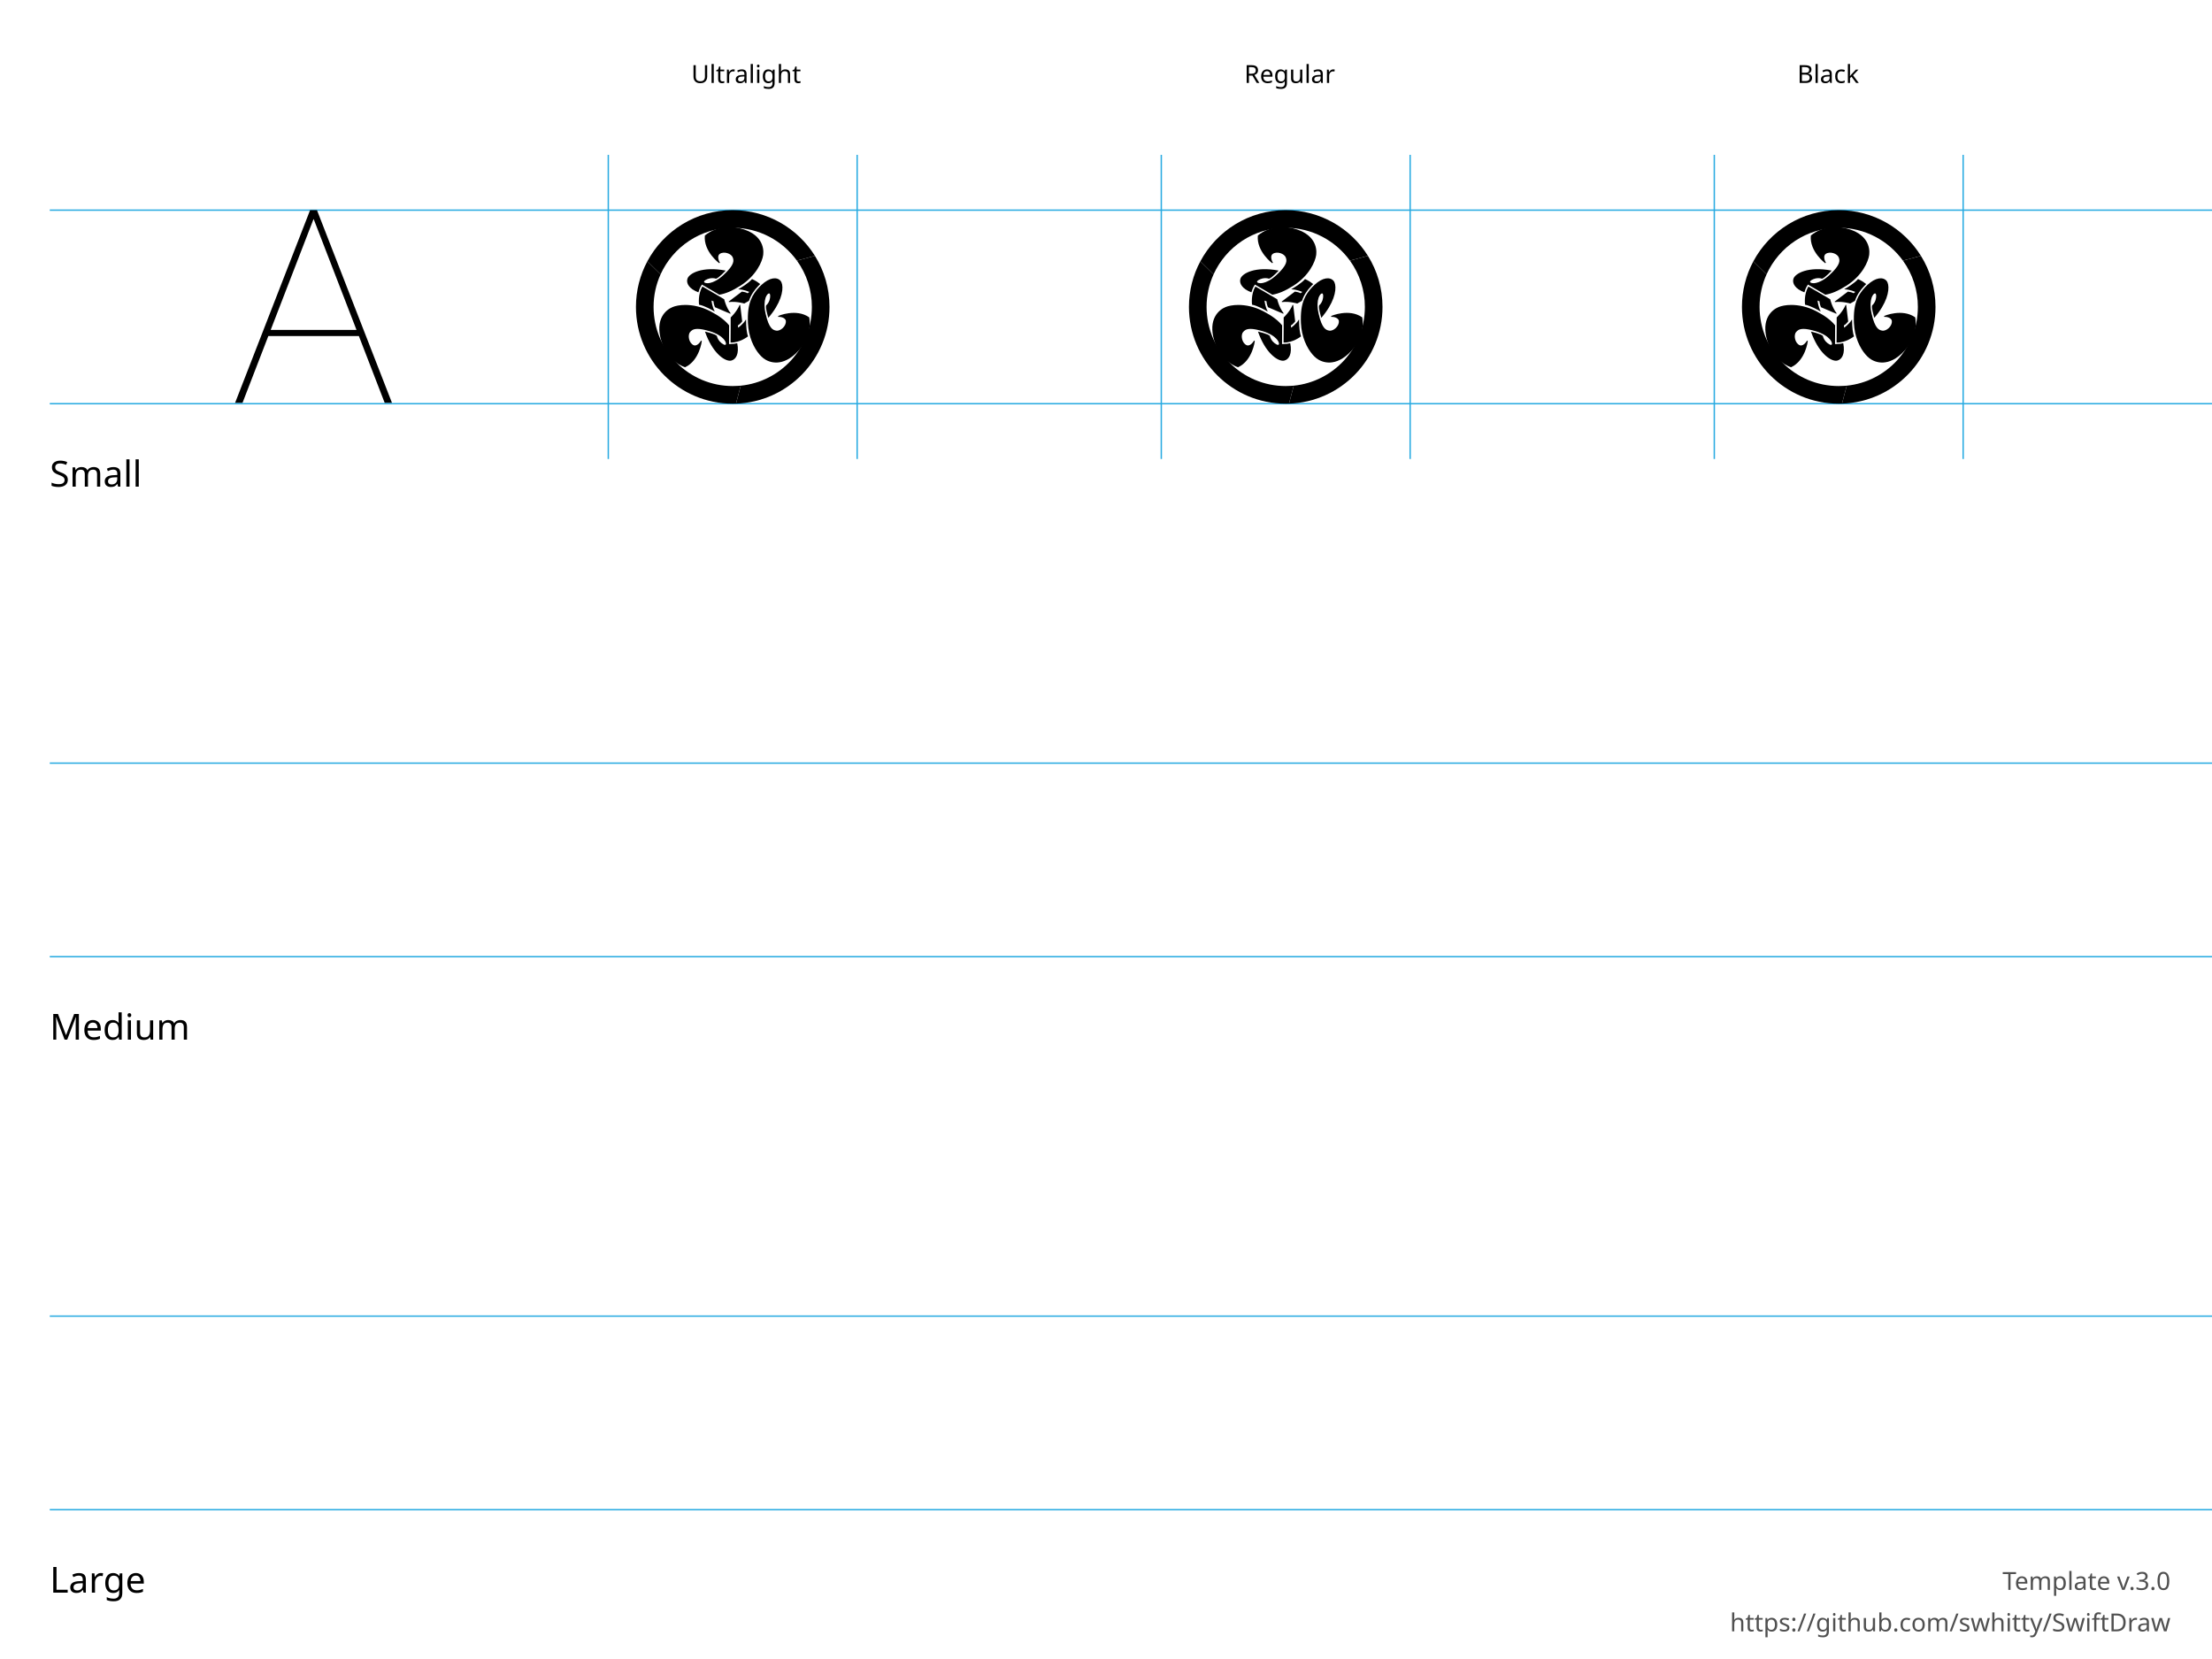
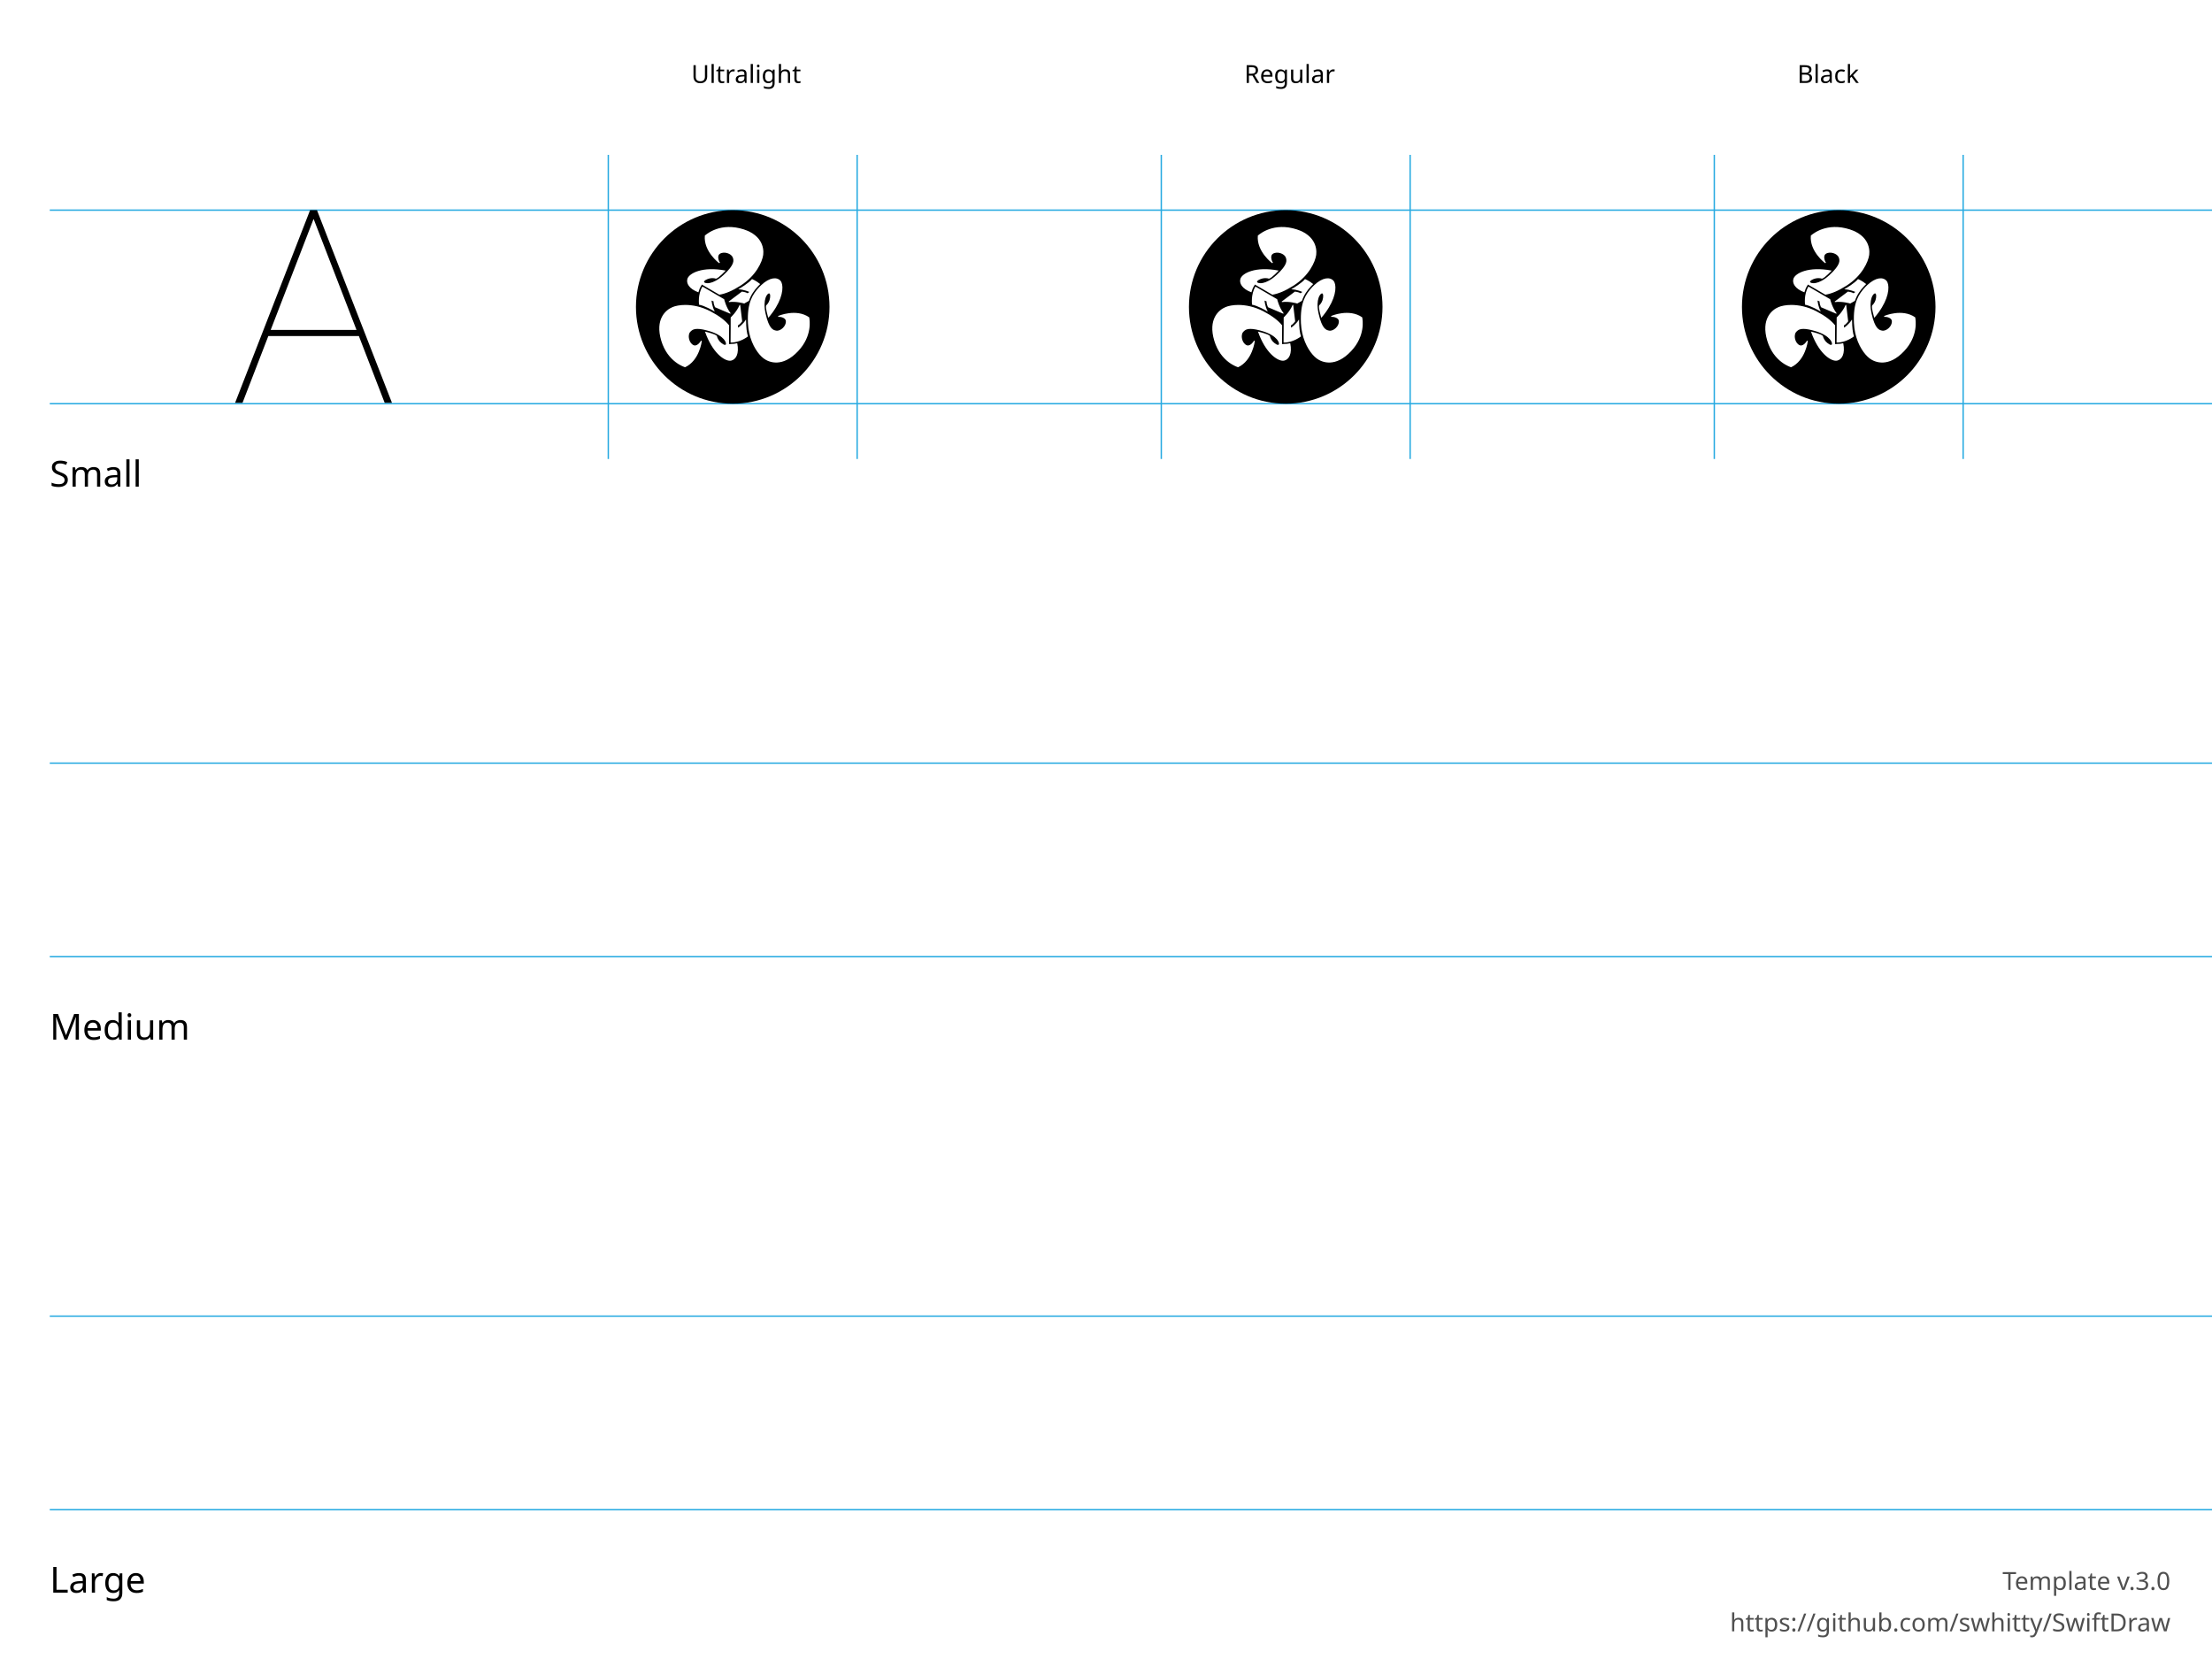
<svg xmlns="http://www.w3.org/2000/svg" height="600" width="800">
-   <style>
-         .multicolor-0:blue { fill:#0033FF; opacity:1.0 }
-         .multicolor-1:yellow { fill:#FFFF00; opacity:1.0 }
-         .multicolor-2:gray { fill:#999999; opacity:1.0 }
-     </style>
  <g id="Notes" font-family="'LucidaGrande', 'Lucida Grande', sans-serif" font-size="13">
    <rect fill="white" height="600.0" width="800.0" x="0.0" y="0.0" />
    <g font-size="13">
      <text x="18.0" y="176.0">Small</text>
      <text x="18.0" y="376.0">Medium</text>
      <text x="18.0" y="576.0">Large</text>
    </g>
    <g font-size="9">
      <text x="250.0" y="30.0">Ultralight</text>
      <text x="450.0" y="30.0">Regular</text>
      <text x="650.0" y="30.0">Black</text>
      <text id="template-version" fill="#505050" text-anchor="end" x="785.0" y="575.0">Template v.3.0</text>
      <a href="https://github.com/swhitty/SwiftDraw">
        <text fill="#505050" text-anchor="end" x="785.0" y="590.0">https://github.com/swhitty/SwiftDraw</text>
      </a>
    </g>
  </g>
  <g id="Guides" stroke="rgb(39, 170, 225)" stroke-width="0.5">
    <path id="Capline-S" d="M18,76 l800,0" />
    <path id="H-reference" d="M85,145.755 L87.685,145.755 L113.369,79.287 L114.052,79.287 L114.052,76 L112.148,76 L85,145.755 Z M95.693,121.536 L130.996,121.536 L130.263,119.313 L96.474,119.313 L95.693,121.536 Z M139.15,145.755 L141.787,145.755 L114.638,76 L113.466,76 L113.466,79.287 L139.15,145.755 Z" stroke="none" />
    <path id="Baseline-S" d="M18,146 l800,0" />
    <path id="left-margin-Ultralight-S" d="M220,56 l0,110" />
    <path id="right-margin-Ultralight-S" d="M310,56 l0,110" />
    <path id="left-margin-Regular-S" d="M420,56 l0,110" />
    <path id="right-margin-Regular-S" d="M510,56 l0,110" />
    <path id="left-margin-Black-S" d="M620,56 l0,110" />
    <path id="right-margin-Black-S" d="M710,56 l0,110" />
    <path id="Capline-M" d="M18,276 l800,0" />
    <path id="Baseline-M" d="M18,346 l800,0" />
    <path id="Capline-L" d="M18,476 l800,0" />
    <path id="Baseline-L" d="M18,546 l800,0" />
  </g>
  <g id="Symbols">
    <g id="Ultralight-S">
-       <path class="multicolor-0:blue" d="M266.186,145.981 C265.791,145.994 265.397,146 265,146 C245.672,146 230,130.328 230,111 C230,105.038 231.491,99.425 234.122,94.511 L238.908,99.219 C238.908,99.217 238.908,99.219 238.908,99.219 C237.282,102.812 236.378,106.8 236.378,111 C236.378,126.808 249.192,139.622 265,139.622 C266.015,139.622 267.897,139.486 267.897,139.486 L266.186,145.981 Z" />
-       <path class="multicolor-0:blue" d="M258.603,111.117 L264.125,113.469 L264.222,113.275 C262.569,111.117 261.908,108.219 261.908,108.219 L259.283,106.683 L254.053,103.631 C252.283,106.508 252.828,110.203 252.828,110.203 C254.753,110.533 257.728,112.225 258.408,112.633 L258.467,112.575 C257.533,110.903 257.339,108.706 257.339,108.706 L258.058,108.997 C258,109.756 258.564,111.078 258.564,111.078 L258.603,111.117 Z M264.203,124.436 L263.658,124.436 L263.697,117.669 C262.258,115.9 260.178,114.286 256.989,112.614 C253.664,110.864 250.475,110.3 247.889,110.281 C245.886,110.281 244.253,110.631 243.242,111.058 C240.792,112.069 236.806,115.394 239.158,123.231 C241.492,131.008 247.675,132.797 247.772,132.817 C253.003,130.386 253.819,123.367 253.819,123.367 L253.528,123.172 C253.236,123.833 252.283,124.922 251.35,124.942 C251.175,124.942 250.981,124.903 250.825,124.825 C249.172,124.067 248.608,121.247 249.581,120.1 C250.028,119.575 250.592,118.953 252.303,118.953 C253.314,118.953 254.753,119.206 256.794,119.828 C259.458,120.664 260.917,121.733 261.714,122.628 C262.55,123.542 262.881,124.728 262.2,124.728 C261.928,124.728 261.519,124.533 260.917,124.067 C259.964,123.328 259.439,122.317 259.264,121.481 C258.583,120.722 255.044,119.944 254.967,119.925 C257.631,127.567 261.85,130.483 264.008,130.464 C264.144,130.464 264.281,130.464 264.417,130.425 C266.206,130.036 267.392,127.897 266.633,124.125 C265.856,124.319 265.039,124.417 264.242,124.397 L264.203,124.436 Z" />
-       <path class="multicolor-1:yellow" d="M268.325,105.458 L263.522,109.075 L263.639,109.25 C266.342,108.9 269.161,109.775 269.161,109.775 L270.872,108.803 C271.611,106.606 272.778,104.972 274.256,103.417 C274.489,103.183 274.703,102.95 274.936,102.736 C273.458,101.511 271.981,100.928 271.981,100.928 C270.736,102.425 267.781,104.175 267.081,104.564 L267.081,104.642 C269.006,104.661 271.008,105.594 271.008,105.594 L270.386,106.061 C269.764,105.633 268.325,105.458 268.325,105.458 Z M252.594,105.711 C252.808,104.875 253.139,104.078 253.586,103.358 L253.858,102.911 L260.158,106.586 C262.394,106.217 264.786,105.225 267.8,103.319 C273.439,99.742 275.694,94.686 276.025,92.178 C276.356,89.553 275.481,84.439 267.528,82.553 C259.575,80.667 254.908,85.217 254.908,85.217 C254.403,90.953 260.081,95.172 260.081,95.172 L260.392,95.017 C259.886,94.336 259.303,92.528 260.294,91.828 C261.792,90.778 264.494,91.692 265.019,93.111 C265.389,94.142 265.836,95.619 261.656,99.469 C259.614,101.356 257.942,102.075 256.756,102.328 C255.064,102.697 253.411,101.958 255.9,100.928 C257.008,100.481 258.156,100.519 258.953,100.792 C259.964,100.578 262.453,97.856 262.453,97.856 C253.975,96.242 249.269,98.847 248.628,100.792 C248.083,102.444 249.231,104.467 252.556,105.711 L252.594,105.711 Z" />
-       <path class="multicolor-1:yellow" d="M265,76 C251.622,76 240.014,83.506 234.122,94.511 L238.906,99.217 C243.397,89.3 253.392,82.378 265,82.378 C274.547,82.378 283.006,87.064 288.217,94.258 L294.731,92.528 C288.547,82.611 277.542,76 265,76 Z" />
-       <path class="multicolor-2:gray" d="M270.522,121.656 C270.406,121.344 270.328,121.033 270.25,120.703 C269.842,118.836 269.822,116.308 269.822,115.628 L269.744,115.628 C268.772,117.242 266.964,118.506 266.964,118.506 L266.964,118.486 L266.867,117.708 C267.547,117.378 268.422,116.231 268.422,116.231 L267.703,110.281 L267.489,110.281 C266.439,112.808 264.261,114.811 264.261,114.811 L264.261,118.408 L264.222,123.892 C267.567,123.989 270.483,121.694 270.522,121.656 Z M276.064,129.55 C278.164,131.164 283.044,132.953 288.644,127.003 C293.875,121.461 292.825,115.608 292.669,114.831 L292.669,114.772 C287.944,111.447 281.45,114.267 281.45,114.267 L281.45,114.597 C282.247,114.5 283.997,114.889 284.211,115.997 L284.211,116.133 C284.386,117.961 282.228,119.847 280.731,119.575 C279.661,119.381 278.144,119.031 276.9,113.469 C276.278,110.728 276.492,108.919 276.861,107.772 C277.269,106.469 278.261,105.556 278.494,106.508 C278.572,106.761 278.572,107.169 278.494,107.753 C278.339,108.939 277.717,109.911 277.075,110.475 C276.939,110.903 277.075,111.817 277.269,112.692 C277.522,113.839 277.872,114.947 277.872,114.947 C282.364,109.736 283.336,105.264 282.869,102.892 C282.753,102.308 282.539,101.842 282.267,101.531 C281.003,100.131 278.397,100.228 275.344,103.086 C275.111,103.3 274.878,103.533 274.644,103.767 C273.303,105.186 272.292,106.606 271.592,108.356 C270.717,110.514 270.347,113.158 270.503,116.853 C270.561,118.097 270.717,119.264 270.95,120.353 C271.961,125.078 274.411,128.267 276.044,129.511 L276.064,129.55 Z" />
-       <path class="multicolor-2:gray" d="M294.731,92.528 L288.217,94.258 C291.736,99.119 293.642,104.992 293.622,111 C293.622,125.836 282.344,138.028 267.897,139.486 L266.186,145.981 C284.969,145.358 300,129.939 300,111 C300,104.214 298.075,97.894 294.731,92.528 Z" />
+       <path d="M265,76 C284.316,76 300,91.684 300,111 C300,130.316 284.316,146 265,146 C245.684,146 230,130.316 230,111 C230,91.684 245.684,76 265,76 Z M270.522,121.656 C270.406,121.344 270.328,121.033 270.25,120.703 C269.842,118.836 269.822,116.308 269.822,115.628 L269.744,115.628 C268.772,117.242 266.964,118.506 266.964,118.506 L266.964,118.486 L266.867,117.708 C267.547,117.378 268.422,116.231 268.422,116.231 L267.703,110.281 L267.489,110.281 C266.439,112.808 264.261,114.811 264.261,114.811 L264.261,118.408 L264.222,123.892 C267.567,123.989 270.483,121.694 270.522,121.656 Z M276.064,129.55 C278.164,131.164 283.044,132.953 288.644,127.003 C293.875,121.461 292.825,115.608 292.669,114.831 L292.669,114.772 C287.944,111.447 281.45,114.267 281.45,114.267 L281.45,114.597 C282.247,114.5 283.997,114.889 284.211,115.997 L284.211,116.133 C284.386,117.961 282.228,119.847 280.731,119.575 C279.661,119.381 278.144,119.031 276.9,113.469 C276.278,110.728 276.492,108.919 276.861,107.772 C277.269,106.469 278.261,105.556 278.494,106.508 C278.572,106.761 278.572,107.169 278.494,107.753 C278.339,108.939 277.717,109.911 277.075,110.475 C276.939,110.903 277.075,111.817 277.269,112.692 C277.522,113.839 277.872,114.947 277.872,114.947 C282.364,109.736 283.336,105.264 282.869,102.892 C282.753,102.308 282.539,101.842 282.267,101.531 C281.003,100.131 278.397,100.228 275.344,103.086 C275.111,103.3 274.878,103.533 274.644,103.767 C273.303,105.186 272.292,106.606 271.592,108.356 C270.717,110.514 270.347,113.158 270.503,116.853 C270.561,118.097 270.717,119.264 270.95,120.353 C271.961,125.078 274.411,128.267 276.044,129.511 L276.064,129.55 Z M258.603,111.117 L264.125,113.469 L264.222,113.275 C262.569,111.117 261.908,108.219 261.908,108.219 L259.283,106.683 L254.053,103.631 C252.283,106.508 252.828,110.203 252.828,110.203 C254.753,110.533 257.728,112.225 258.408,112.633 L258.467,112.575 C257.533,110.903 257.339,108.706 257.339,108.706 L258.058,108.997 C258,109.756 258.564,111.078 258.564,111.078 L258.603,111.117 Z M264.203,124.436 L263.658,124.436 L263.697,117.669 C262.258,115.9 260.178,114.286 256.989,112.614 C253.664,110.864 250.475,110.3 247.889,110.281 C245.886,110.281 244.253,110.631 243.242,111.058 C240.792,112.069 236.806,115.394 239.158,123.231 C241.492,131.008 247.675,132.797 247.772,132.817 C253.003,130.386 253.819,123.367 253.819,123.367 L253.528,123.172 C253.236,123.833 252.283,124.922 251.35,124.942 C251.175,124.942 250.981,124.903 250.825,124.825 C249.172,124.067 248.608,121.247 249.581,120.1 C250.028,119.575 250.592,118.953 252.303,118.953 C253.314,118.953 254.753,119.206 256.794,119.828 C259.458,120.664 260.917,121.733 261.714,122.628 C262.55,123.542 262.881,124.728 262.2,124.728 C261.928,124.728 261.519,124.533 260.917,124.067 C259.964,123.328 259.439,122.317 259.264,121.481 C258.583,120.722 255.044,119.944 254.967,119.925 C257.631,127.567 261.85,130.483 264.008,130.464 C264.144,130.464 264.281,130.464 264.417,130.425 C266.206,130.036 267.392,127.897 266.633,124.125 C265.856,124.319 265.039,124.417 264.242,124.397 L264.203,124.436 Z M268.325,105.458 L263.522,109.075 L263.639,109.25 C266.342,108.9 269.161,109.775 269.161,109.775 L270.872,108.803 C271.611,106.606 272.778,104.972 274.256,103.417 C274.489,103.183 274.703,102.95 274.936,102.736 C273.458,101.511 271.981,100.928 271.981,100.928 C270.736,102.425 267.781,104.175 267.081,104.564 L267.081,104.642 C269.006,104.661 271.008,105.594 271.008,105.594 L270.386,106.061 C269.764,105.633 268.325,105.458 268.325,105.458 Z M252.594,105.711 C252.808,104.875 253.139,104.078 253.586,103.358 L253.858,102.911 L260.158,106.586 C262.394,106.217 264.786,105.225 267.8,103.319 C273.439,99.742 275.694,94.686 276.025,92.178 C276.356,89.553 275.481,84.439 267.528,82.553 C259.575,80.667 254.908,85.217 254.908,85.217 C254.403,90.953 260.081,95.172 260.081,95.172 L260.392,95.017 C259.886,94.336 259.303,92.528 260.294,91.828 C261.792,90.778 264.494,91.692 265.019,93.111 C265.389,94.142 265.836,95.619 261.656,99.469 C259.614,101.356 257.942,102.075 256.756,102.328 C255.064,102.697 253.411,101.958 255.9,100.928 C257.008,100.481 258.156,100.519 258.953,100.792 C259.964,100.578 262.453,97.856 262.453,97.856 C253.975,96.242 249.269,98.847 248.628,100.792 C248.083,102.444 249.231,104.467 252.556,105.711 L252.594,105.711 Z" />
    </g>
    <g id="Regular-S">
-       <path class="multicolor-0:blue" d="M466.186,145.981 C465.791,145.994 465.397,146 465,146 C445.672,146 430,130.328 430,111 C430,105.038 431.491,99.425 434.122,94.511 L438.908,99.219 C438.908,99.217 438.908,99.219 438.908,99.219 C437.282,102.812 436.378,106.8 436.378,111 C436.378,126.808 449.192,139.622 465,139.622 C466.015,139.622 467.897,139.486 467.897,139.486 L466.186,145.981 Z" />
-       <path class="multicolor-0:blue" d="M458.603,111.117 L464.125,113.469 L464.222,113.275 C462.569,111.117 461.908,108.219 461.908,108.219 L459.283,106.683 L454.053,103.631 C452.283,106.508 452.828,110.203 452.828,110.203 C454.753,110.533 457.728,112.225 458.408,112.633 L458.467,112.575 C457.533,110.903 457.339,108.706 457.339,108.706 L458.058,108.997 C458,109.756 458.564,111.078 458.564,111.078 L458.603,111.117 Z M464.203,124.436 L463.658,124.436 L463.697,117.669 C462.258,115.9 460.178,114.286 456.989,112.614 C453.664,110.864 450.475,110.3 447.889,110.281 C445.886,110.281 444.253,110.631 443.242,111.058 C440.792,112.069 436.806,115.394 439.158,123.231 C441.492,131.008 447.675,132.797 447.772,132.817 C453.003,130.386 453.819,123.367 453.819,123.367 L453.528,123.172 C453.236,123.833 452.283,124.922 451.35,124.942 C451.175,124.942 450.981,124.903 450.825,124.825 C449.172,124.067 448.608,121.247 449.581,120.1 C450.028,119.575 450.592,118.953 452.303,118.953 C453.314,118.953 454.753,119.206 456.794,119.828 C459.458,120.664 460.917,121.733 461.714,122.628 C462.55,123.542 462.881,124.728 462.2,124.728 C461.928,124.728 461.519,124.533 460.917,124.067 C459.964,123.328 459.439,122.317 459.264,121.481 C458.583,120.722 455.044,119.944 454.967,119.925 C457.631,127.567 461.85,130.483 464.008,130.464 C464.144,130.464 464.281,130.464 464.417,130.425 C466.206,130.036 467.392,127.897 466.633,124.125 C465.856,124.319 465.039,124.417 464.242,124.397 L464.203,124.436 Z" />
-       <path class="multicolor-1:yellow" d="M468.325,105.458 L463.522,109.075 L463.639,109.25 C466.342,108.9 469.161,109.775 469.161,109.775 L470.872,108.803 C471.611,106.606 472.778,104.972 474.256,103.417 C474.489,103.183 474.703,102.95 474.936,102.736 C473.458,101.511 471.981,100.928 471.981,100.928 C470.736,102.425 467.781,104.175 467.081,104.564 L467.081,104.642 C469.006,104.661 471.008,105.594 471.008,105.594 L470.386,106.061 C469.764,105.633 468.325,105.458 468.325,105.458 Z M452.594,105.711 C452.808,104.875 453.139,104.078 453.586,103.358 L453.858,102.911 L460.158,106.586 C462.394,106.217 464.786,105.225 467.8,103.319 C473.439,99.742 475.694,94.686 476.025,92.178 C476.356,89.553 475.481,84.439 467.528,82.553 C459.575,80.667 454.908,85.217 454.908,85.217 C454.403,90.953 460.081,95.172 460.081,95.172 L460.392,95.017 C459.886,94.336 459.303,92.528 460.294,91.828 C461.792,90.778 464.494,91.692 465.019,93.111 C465.389,94.142 465.836,95.619 461.656,99.469 C459.614,101.356 457.942,102.075 456.756,102.328 C455.064,102.697 453.411,101.958 455.9,100.928 C457.008,100.481 458.156,100.519 458.953,100.792 C459.964,100.578 462.453,97.856 462.453,97.856 C453.975,96.242 449.269,98.847 448.628,100.792 C448.083,102.444 449.231,104.467 452.556,105.711 L452.594,105.711 Z" />
-       <path class="multicolor-1:yellow" d="M465,76 C451.622,76 440.014,83.506 434.122,94.511 L438.906,99.217 C443.397,89.3 453.392,82.378 465,82.378 C474.547,82.378 483.006,87.064 488.217,94.258 L494.731,92.528 C488.547,82.611 477.542,76 465,76 Z" />
-       <path class="multicolor-2:gray" d="M470.522,121.656 C470.406,121.344 470.328,121.033 470.25,120.703 C469.842,118.836 469.822,116.308 469.822,115.628 L469.744,115.628 C468.772,117.242 466.964,118.506 466.964,118.506 L466.964,118.486 L466.867,117.708 C467.547,117.378 468.422,116.231 468.422,116.231 L467.703,110.281 L467.489,110.281 C466.439,112.808 464.261,114.811 464.261,114.811 L464.261,118.408 L464.222,123.892 C467.567,123.989 470.483,121.694 470.522,121.656 Z M476.064,129.55 C478.164,131.164 483.044,132.953 488.644,127.003 C493.875,121.461 492.825,115.608 492.669,114.831 L492.669,114.772 C487.944,111.447 481.45,114.267 481.45,114.267 L481.45,114.597 C482.247,114.5 483.997,114.889 484.211,115.997 L484.211,116.133 C484.386,117.961 482.228,119.847 480.731,119.575 C479.661,119.381 478.144,119.031 476.9,113.469 C476.278,110.728 476.492,108.919 476.861,107.772 C477.269,106.469 478.261,105.556 478.494,106.508 C478.572,106.761 478.572,107.169 478.494,107.753 C478.339,108.939 477.717,109.911 477.075,110.475 C476.939,110.903 477.075,111.817 477.269,112.692 C477.522,113.839 477.872,114.947 477.872,114.947 C482.364,109.736 483.336,105.264 482.869,102.892 C482.753,102.308 482.539,101.842 482.267,101.531 C481.003,100.131 478.397,100.228 475.344,103.086 C475.111,103.3 474.878,103.533 474.644,103.767 C473.303,105.186 472.292,106.606 471.592,108.356 C470.717,110.514 470.347,113.158 470.503,116.853 C470.561,118.097 470.717,119.264 470.95,120.353 C471.961,125.078 474.411,128.267 476.044,129.511 L476.064,129.55 Z" />
-       <path class="multicolor-2:gray" d="M494.731,92.528 L488.217,94.258 C491.736,99.119 493.642,104.992 493.622,111 C493.622,125.836 482.344,138.028 467.897,139.486 L466.186,145.981 C484.969,145.358 500,129.939 500,111 C500,104.214 498.075,97.894 494.731,92.528 Z" />
+       <path d="M465,76 C484.316,76 500,91.684 500,111 C500,130.316 484.316,146 465,146 C445.684,146 430,130.316 430,111 C430,91.684 445.684,76 465,76 Z M470.522,121.656 C470.406,121.344 470.328,121.033 470.25,120.703 C469.842,118.836 469.822,116.308 469.822,115.628 L469.744,115.628 C468.772,117.242 466.964,118.506 466.964,118.506 L466.964,118.486 L466.867,117.708 C467.547,117.378 468.422,116.231 468.422,116.231 L467.703,110.281 L467.489,110.281 C466.439,112.808 464.261,114.811 464.261,114.811 L464.261,118.408 L464.222,123.892 C467.567,123.989 470.483,121.694 470.522,121.656 Z M476.064,129.55 C478.164,131.164 483.044,132.953 488.644,127.003 C493.875,121.461 492.825,115.608 492.669,114.831 L492.669,114.772 C487.944,111.447 481.45,114.267 481.45,114.267 L481.45,114.597 C482.247,114.5 483.997,114.889 484.211,115.997 L484.211,116.133 C484.386,117.961 482.228,119.847 480.731,119.575 C479.661,119.381 478.144,119.031 476.9,113.469 C476.278,110.728 476.492,108.919 476.861,107.772 C477.269,106.469 478.261,105.556 478.494,106.508 C478.572,106.761 478.572,107.169 478.494,107.753 C478.339,108.939 477.717,109.911 477.075,110.475 C476.939,110.903 477.075,111.817 477.269,112.692 C477.522,113.839 477.872,114.947 477.872,114.947 C482.364,109.736 483.336,105.264 482.869,102.892 C482.753,102.308 482.539,101.842 482.267,101.531 C481.003,100.131 478.397,100.228 475.344,103.086 C475.111,103.3 474.878,103.533 474.644,103.767 C473.303,105.186 472.292,106.606 471.592,108.356 C470.717,110.514 470.347,113.158 470.503,116.853 C470.561,118.097 470.717,119.264 470.95,120.353 C471.961,125.078 474.411,128.267 476.044,129.511 L476.064,129.55 Z M458.603,111.117 L464.125,113.469 L464.222,113.275 C462.569,111.117 461.908,108.219 461.908,108.219 L459.283,106.683 L454.053,103.631 C452.283,106.508 452.828,110.203 452.828,110.203 C454.753,110.533 457.728,112.225 458.408,112.633 L458.467,112.575 C457.533,110.903 457.339,108.706 457.339,108.706 L458.058,108.997 C458,109.756 458.564,111.078 458.564,111.078 L458.603,111.117 Z M464.203,124.436 L463.658,124.436 L463.697,117.669 C462.258,115.9 460.178,114.286 456.989,112.614 C453.664,110.864 450.475,110.3 447.889,110.281 C445.886,110.281 444.253,110.631 443.242,111.058 C440.792,112.069 436.806,115.394 439.158,123.231 C441.492,131.008 447.675,132.797 447.772,132.817 C453.003,130.386 453.819,123.367 453.819,123.367 L453.528,123.172 C453.236,123.833 452.283,124.922 451.35,124.942 C451.175,124.942 450.981,124.903 450.825,124.825 C449.172,124.067 448.608,121.247 449.581,120.1 C450.028,119.575 450.592,118.953 452.303,118.953 C453.314,118.953 454.753,119.206 456.794,119.828 C459.458,120.664 460.917,121.733 461.714,122.628 C462.55,123.542 462.881,124.728 462.2,124.728 C461.928,124.728 461.519,124.533 460.917,124.067 C459.964,123.328 459.439,122.317 459.264,121.481 C458.583,120.722 455.044,119.944 454.967,119.925 C457.631,127.567 461.85,130.483 464.008,130.464 C464.144,130.464 464.281,130.464 464.417,130.425 C466.206,130.036 467.392,127.897 466.633,124.125 C465.856,124.319 465.039,124.417 464.242,124.397 L464.203,124.436 Z M468.325,105.458 L463.522,109.075 L463.639,109.25 C466.342,108.9 469.161,109.775 469.161,109.775 L470.872,108.803 C471.611,106.606 472.778,104.972 474.256,103.417 C474.489,103.183 474.703,102.95 474.936,102.736 C473.458,101.511 471.981,100.928 471.981,100.928 C470.736,102.425 467.781,104.175 467.081,104.564 L467.081,104.642 C469.006,104.661 471.008,105.594 471.008,105.594 L470.386,106.061 C469.764,105.633 468.325,105.458 468.325,105.458 Z M452.594,105.711 C452.808,104.875 453.139,104.078 453.586,103.358 L453.858,102.911 L460.158,106.586 C462.394,106.217 464.786,105.225 467.8,103.319 C473.439,99.742 475.694,94.686 476.025,92.178 C476.356,89.553 475.481,84.439 467.528,82.553 C459.575,80.667 454.908,85.217 454.908,85.217 C454.403,90.953 460.081,95.172 460.081,95.172 L460.392,95.017 C459.886,94.336 459.303,92.528 460.294,91.828 C461.792,90.778 464.494,91.692 465.019,93.111 C465.389,94.142 465.836,95.619 461.656,99.469 C459.614,101.356 457.942,102.075 456.756,102.328 C455.064,102.697 453.411,101.958 455.9,100.928 C457.008,100.481 458.156,100.519 458.953,100.792 C459.964,100.578 462.453,97.856 462.453,97.856 C453.975,96.242 449.269,98.847 448.628,100.792 C448.083,102.444 449.231,104.467 452.556,105.711 L452.594,105.711 Z" />
    </g>
    <g id="Black-S">
-       <path class="multicolor-0:blue" d="M666.186,145.981 C665.791,145.994 665.397,146 665,146 C645.672,146 630,130.328 630,111 C630,105.038 631.491,99.425 634.122,94.511 L638.907,99.219 C638.907,99.217 638.907,99.219 638.907,99.219 C637.282,102.812 636.378,106.8 636.378,111 C636.378,126.808 649.192,139.622 665,139.622 C666.015,139.622 667.897,139.486 667.897,139.486 L666.186,145.981 Z" />
-       <path class="multicolor-0:blue" d="M658.603,111.117 L664.125,113.469 L664.222,113.275 C662.569,111.117 661.908,108.219 661.908,108.219 L659.283,106.683 L654.053,103.631 C652.283,106.508 652.828,110.203 652.828,110.203 C654.753,110.533 657.728,112.225 658.408,112.633 L658.467,112.575 C657.533,110.903 657.339,108.706 657.339,108.706 L658.058,108.997 C658,109.756 658.564,111.078 658.564,111.078 L658.603,111.117 Z M664.203,124.436 L663.658,124.436 L663.697,117.669 C662.258,115.9 660.178,114.286 656.989,112.614 C653.664,110.864 650.475,110.3 647.889,110.281 C645.886,110.281 644.253,110.631 643.242,111.058 C640.792,112.069 636.806,115.394 639.158,123.231 C641.492,131.008 647.675,132.797 647.772,132.817 C653.003,130.386 653.819,123.367 653.819,123.367 L653.528,123.172 C653.236,123.833 652.283,124.922 651.35,124.942 C651.175,124.942 650.981,124.903 650.825,124.825 C649.172,124.067 648.608,121.247 649.581,120.1 C650.028,119.575 650.592,118.953 652.303,118.953 C653.314,118.953 654.753,119.206 656.794,119.828 C659.458,120.664 660.917,121.733 661.714,122.628 C662.55,123.542 662.881,124.728 662.2,124.728 C661.928,124.728 661.519,124.533 660.917,124.067 C659.964,123.328 659.439,122.317 659.264,121.481 C658.583,120.722 655.044,119.944 654.967,119.925 C657.631,127.567 661.85,130.483 664.008,130.464 C664.144,130.464 664.281,130.464 664.417,130.425 C666.206,130.036 667.392,127.897 666.633,124.125 C665.856,124.319 665.039,124.417 664.242,124.397 L664.203,124.436 Z" />
-       <path class="multicolor-1:yellow" d="M668.325,105.458 L663.522,109.075 L663.639,109.25 C666.342,108.9 669.161,109.775 669.161,109.775 L670.872,108.803 C671.611,106.606 672.778,104.972 674.256,103.417 C674.489,103.183 674.703,102.95 674.936,102.736 C673.458,101.511 671.981,100.928 671.981,100.928 C670.736,102.425 667.781,104.175 667.081,104.564 L667.081,104.642 C669.006,104.661 671.008,105.594 671.008,105.594 L670.386,106.061 C669.764,105.633 668.325,105.458 668.325,105.458 Z M652.594,105.711 C652.808,104.875 653.139,104.078 653.586,103.358 L653.858,102.911 L660.158,106.586 C662.394,106.217 664.786,105.225 667.8,103.319 C673.439,99.742 675.694,94.686 676.025,92.178 C676.356,89.553 675.481,84.439 667.528,82.553 C659.575,80.667 654.908,85.217 654.908,85.217 C654.403,90.953 660.081,95.172 660.081,95.172 L660.392,95.017 C659.886,94.336 659.303,92.528 660.294,91.828 C661.792,90.778 664.494,91.692 665.019,93.111 C665.389,94.142 665.836,95.619 661.656,99.469 C659.614,101.356 657.942,102.075 656.756,102.328 C655.064,102.697 653.411,101.958 655.9,100.928 C657.008,100.481 658.156,100.519 658.953,100.792 C659.964,100.578 662.453,97.856 662.453,97.856 C653.975,96.242 649.269,98.847 648.628,100.792 C648.083,102.444 649.231,104.467 652.556,105.711 L652.594,105.711 Z" />
-       <path class="multicolor-1:yellow" d="M665,76 C651.622,76 640.014,83.506 634.122,94.511 L638.906,99.217 C643.397,89.3 653.392,82.378 665,82.378 C674.547,82.378 683.006,87.064 688.217,94.258 L694.731,92.528 C688.547,82.611 677.542,76 665,76 Z" />
-       <path class="multicolor-2:gray" d="M670.522,121.656 C670.406,121.344 670.328,121.033 670.25,120.703 C669.842,118.836 669.822,116.308 669.822,115.628 L669.744,115.628 C668.772,117.242 666.964,118.506 666.964,118.506 L666.964,118.486 L666.867,117.708 C667.547,117.378 668.422,116.231 668.422,116.231 L667.703,110.281 L667.489,110.281 C666.439,112.808 664.261,114.811 664.261,114.811 L664.261,118.408 L664.222,123.892 C667.567,123.989 670.483,121.694 670.522,121.656 Z M676.064,129.55 C678.164,131.164 683.044,132.953 688.644,127.003 C693.875,121.461 692.825,115.608 692.669,114.831 L692.669,114.772 C687.944,111.447 681.45,114.267 681.45,114.267 L681.45,114.597 C682.247,114.5 683.997,114.889 684.211,115.997 L684.211,116.133 C684.386,117.961 682.228,119.847 680.731,119.575 C679.661,119.381 678.144,119.031 676.9,113.469 C676.278,110.728 676.492,108.919 676.861,107.772 C677.269,106.469 678.261,105.556 678.494,106.508 C678.572,106.761 678.572,107.169 678.494,107.753 C678.339,108.939 677.717,109.911 677.075,110.475 C676.939,110.903 677.075,111.817 677.269,112.692 C677.522,113.839 677.872,114.947 677.872,114.947 C682.364,109.736 683.336,105.264 682.869,102.892 C682.753,102.308 682.539,101.842 682.267,101.531 C681.003,100.131 678.397,100.228 675.344,103.086 C675.111,103.3 674.878,103.533 674.644,103.767 C673.303,105.186 672.292,106.606 671.592,108.356 C670.717,110.514 670.347,113.158 670.503,116.853 C670.561,118.097 670.717,119.264 670.95,120.353 C671.961,125.078 674.411,128.267 676.044,129.511 L676.064,129.55 Z" />
-       <path class="multicolor-2:gray" d="M694.731,92.528 L688.217,94.258 C691.736,99.119 693.642,104.992 693.622,111 C693.622,125.836 682.344,138.028 667.897,139.486 L666.186,145.981 C684.969,145.358 700,129.939 700,111 C700,104.214 698.075,97.894 694.731,92.528 Z" />
+       <path d="M665,76 C684.316,76 700,91.684 700,111 C700,130.316 684.316,146 665,146 C645.684,146 630,130.316 630,111 C630,91.684 645.684,76 665,76 Z M670.522,121.656 C670.406,121.344 670.328,121.033 670.25,120.703 C669.842,118.836 669.822,116.308 669.822,115.628 L669.744,115.628 C668.772,117.242 666.964,118.506 666.964,118.506 L666.964,118.486 L666.867,117.708 C667.547,117.378 668.422,116.231 668.422,116.231 L667.703,110.281 L667.489,110.281 C666.439,112.808 664.261,114.811 664.261,114.811 L664.261,118.408 L664.222,123.892 C667.567,123.989 670.483,121.694 670.522,121.656 Z M676.064,129.55 C678.164,131.164 683.044,132.953 688.644,127.003 C693.875,121.461 692.825,115.608 692.669,114.831 L692.669,114.772 C687.944,111.447 681.45,114.267 681.45,114.267 L681.45,114.597 C682.247,114.5 683.997,114.889 684.211,115.997 L684.211,116.133 C684.386,117.961 682.228,119.847 680.731,119.575 C679.661,119.381 678.144,119.031 676.9,113.469 C676.278,110.728 676.492,108.919 676.861,107.772 C677.269,106.469 678.261,105.556 678.494,106.508 C678.572,106.761 678.572,107.169 678.494,107.753 C678.339,108.939 677.717,109.911 677.075,110.475 C676.939,110.903 677.075,111.817 677.269,112.692 C677.522,113.839 677.872,114.947 677.872,114.947 C682.364,109.736 683.336,105.264 682.869,102.892 C682.753,102.308 682.539,101.842 682.267,101.531 C681.003,100.131 678.397,100.228 675.344,103.086 C675.111,103.3 674.878,103.533 674.644,103.767 C673.303,105.186 672.292,106.606 671.592,108.356 C670.717,110.514 670.347,113.158 670.503,116.853 C670.561,118.097 670.717,119.264 670.95,120.353 C671.961,125.078 674.411,128.267 676.044,129.511 L676.064,129.55 Z M658.603,111.117 L664.125,113.469 L664.222,113.275 C662.569,111.117 661.908,108.219 661.908,108.219 L659.283,106.683 L654.053,103.631 C652.283,106.508 652.828,110.203 652.828,110.203 C654.753,110.533 657.728,112.225 658.408,112.633 L658.467,112.575 C657.533,110.903 657.339,108.706 657.339,108.706 L658.058,108.997 C658,109.756 658.564,111.078 658.564,111.078 L658.603,111.117 Z M664.203,124.436 L663.658,124.436 L663.697,117.669 C662.258,115.9 660.178,114.286 656.989,112.614 C653.664,110.864 650.475,110.3 647.889,110.281 C645.886,110.281 644.253,110.631 643.242,111.058 C640.792,112.069 636.806,115.394 639.158,123.231 C641.492,131.008 647.675,132.797 647.772,132.817 C653.003,130.386 653.819,123.367 653.819,123.367 L653.528,123.172 C653.236,123.833 652.283,124.922 651.35,124.942 C651.175,124.942 650.981,124.903 650.825,124.825 C649.172,124.067 648.608,121.247 649.581,120.1 C650.028,119.575 650.592,118.953 652.303,118.953 C653.314,118.953 654.753,119.206 656.794,119.828 C659.458,120.664 660.917,121.733 661.714,122.628 C662.55,123.542 662.881,124.728 662.2,124.728 C661.928,124.728 661.519,124.533 660.917,124.067 C659.964,123.328 659.439,122.317 659.264,121.481 C658.583,120.722 655.044,119.944 654.967,119.925 C657.631,127.567 661.85,130.483 664.008,130.464 C664.144,130.464 664.281,130.464 664.417,130.425 C666.206,130.036 667.392,127.897 666.633,124.125 C665.856,124.319 665.039,124.417 664.242,124.397 L664.203,124.436 Z M668.325,105.458 L663.522,109.075 L663.639,109.25 C666.342,108.9 669.161,109.775 669.161,109.775 L670.872,108.803 C671.611,106.606 672.778,104.972 674.256,103.417 C674.489,103.183 674.703,102.95 674.936,102.736 C673.458,101.511 671.981,100.928 671.981,100.928 C670.736,102.425 667.781,104.175 667.081,104.564 L667.081,104.642 C669.006,104.661 671.008,105.594 671.008,105.594 L670.386,106.061 C669.764,105.633 668.325,105.458 668.325,105.458 Z M652.594,105.711 C652.808,104.875 653.139,104.078 653.586,103.358 L653.858,102.911 L660.158,106.586 C662.394,106.217 664.786,105.225 667.8,103.319 C673.439,99.742 675.694,94.686 676.025,92.178 C676.356,89.553 675.481,84.439 667.528,82.553 C659.575,80.667 654.908,85.217 654.908,85.217 C654.403,90.953 660.081,95.172 660.081,95.172 L660.392,95.017 C659.886,94.336 659.303,92.528 660.294,91.828 C661.792,90.778 664.494,91.692 665.019,93.111 C665.389,94.142 665.836,95.619 661.656,99.469 C659.614,101.356 657.942,102.075 656.756,102.328 C655.064,102.697 653.411,101.958 655.9,100.928 C657.008,100.481 658.156,100.519 658.953,100.792 C659.964,100.578 662.453,97.856 662.453,97.856 C653.975,96.242 649.269,98.847 648.628,100.792 C648.083,102.444 649.231,104.467 652.556,105.711 L652.594,105.711 Z" />
    </g>
  </g>
</svg>
